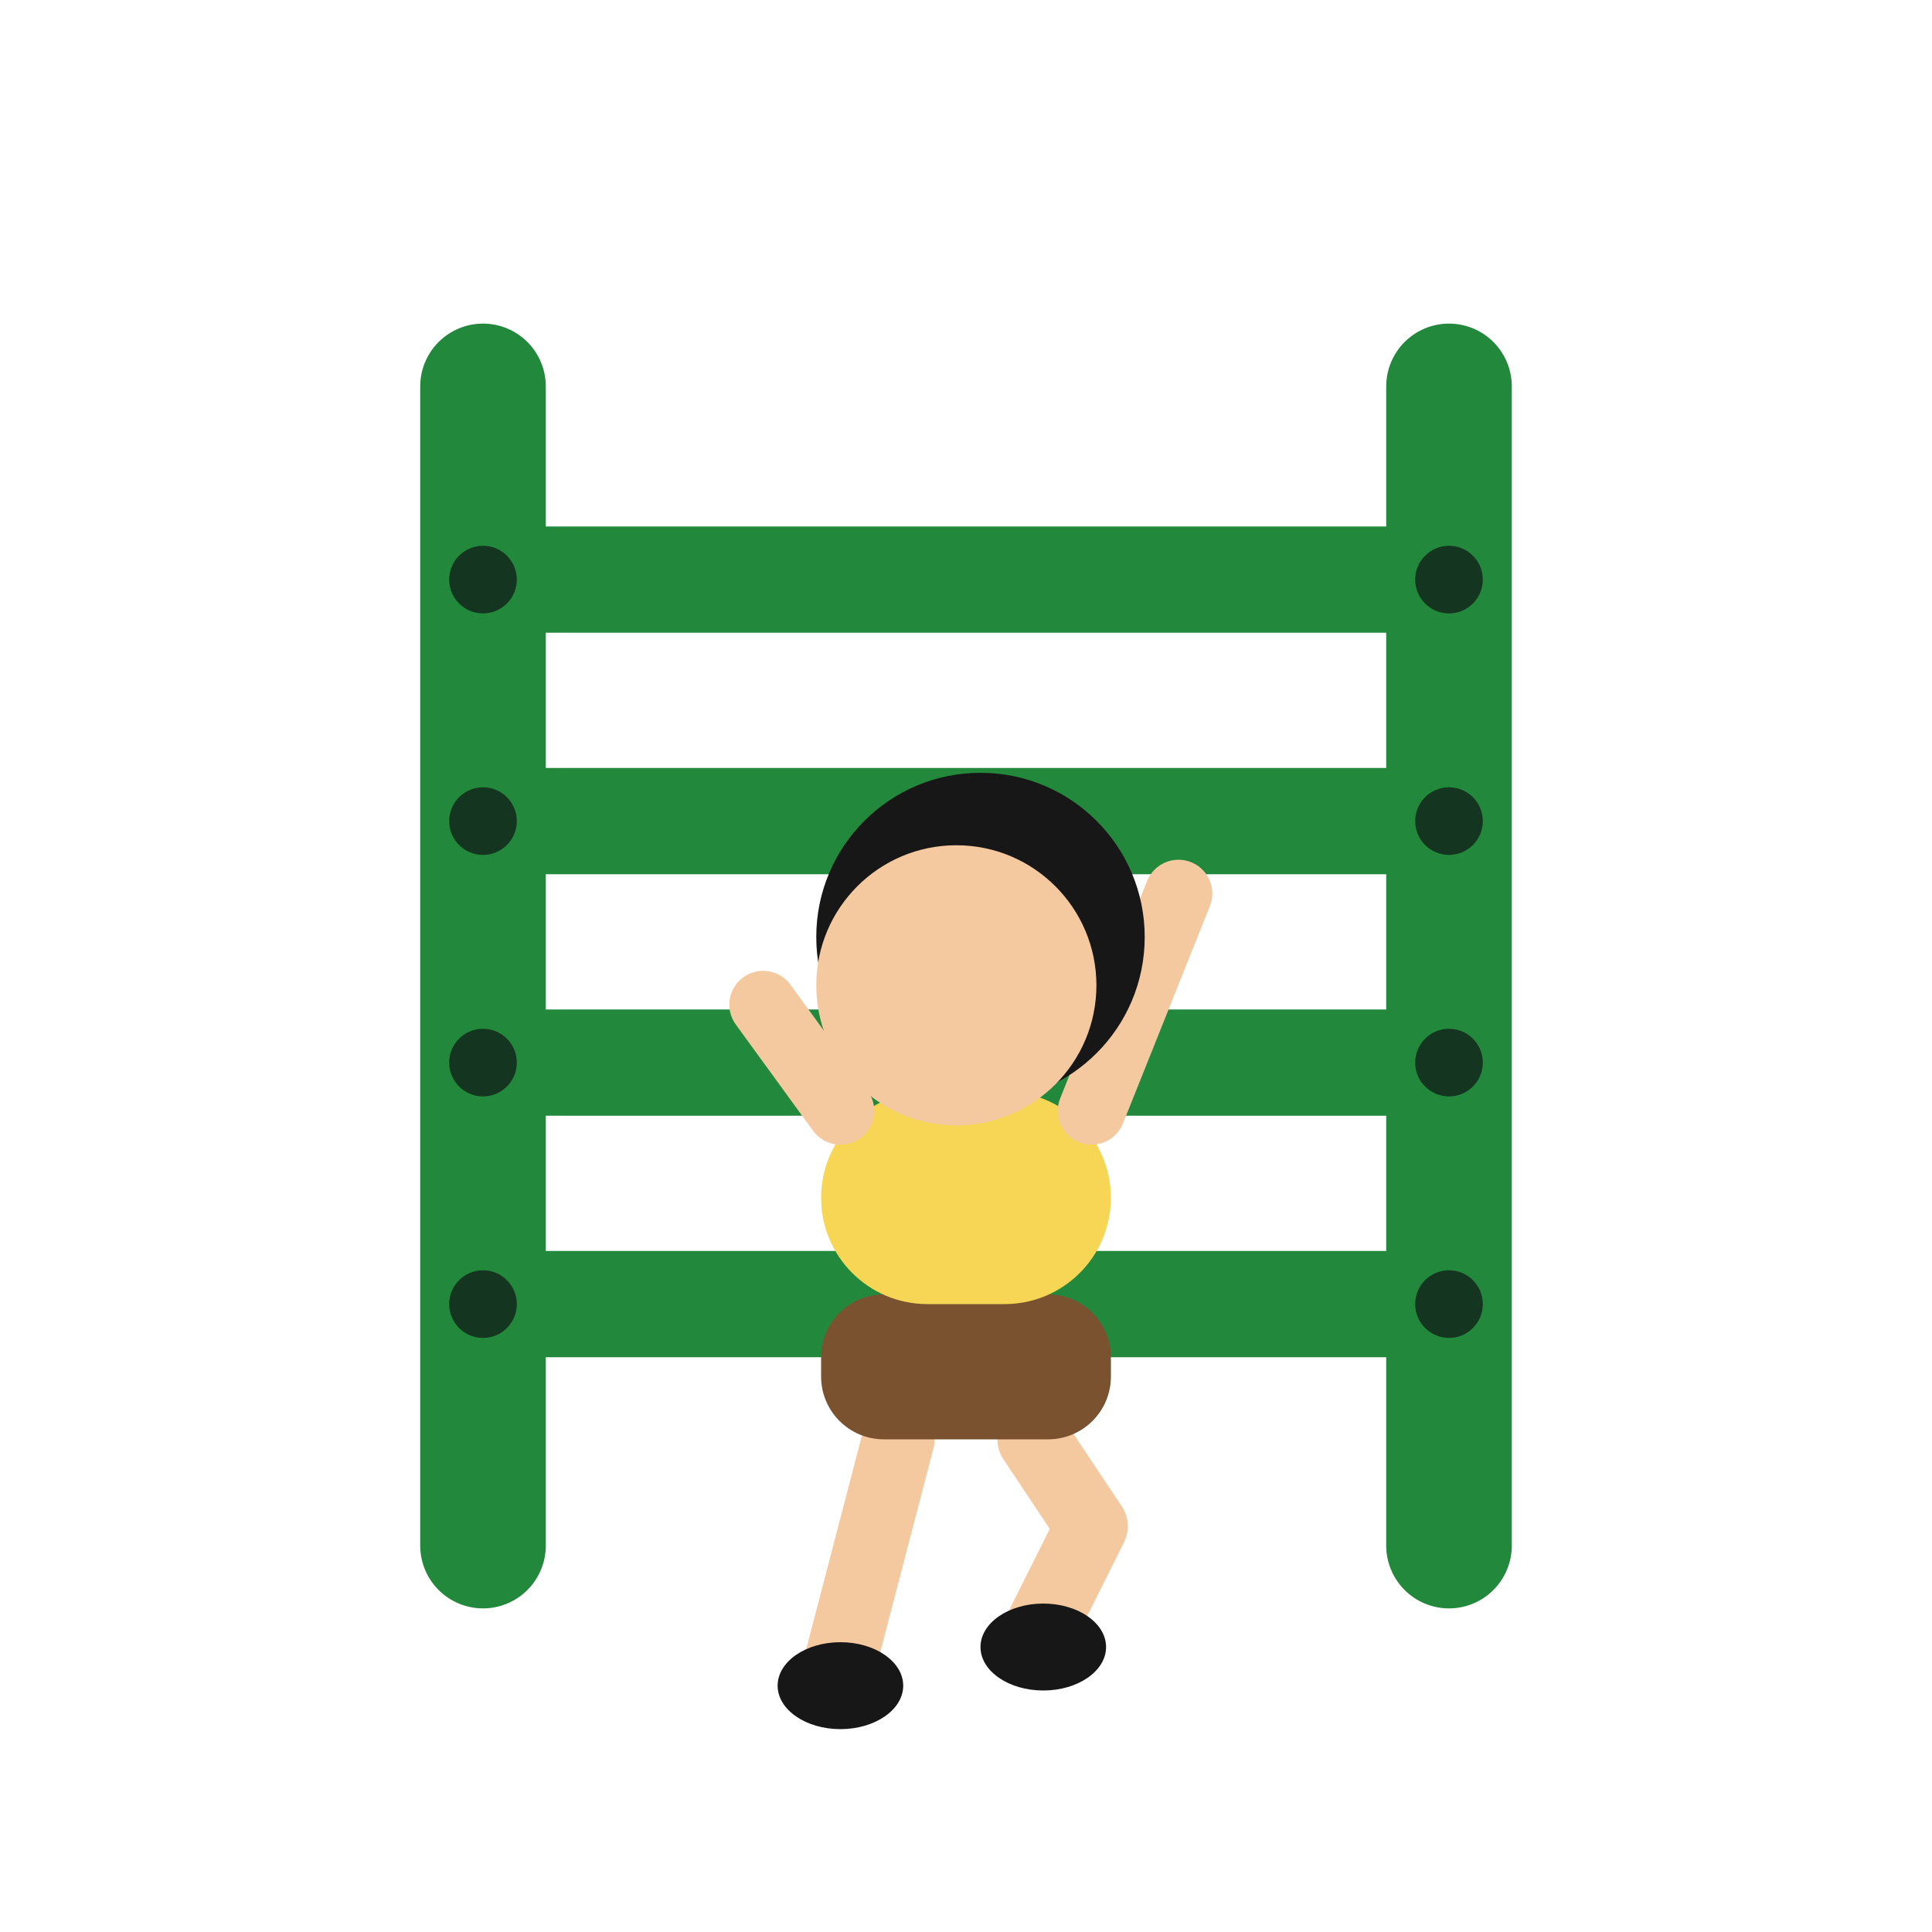
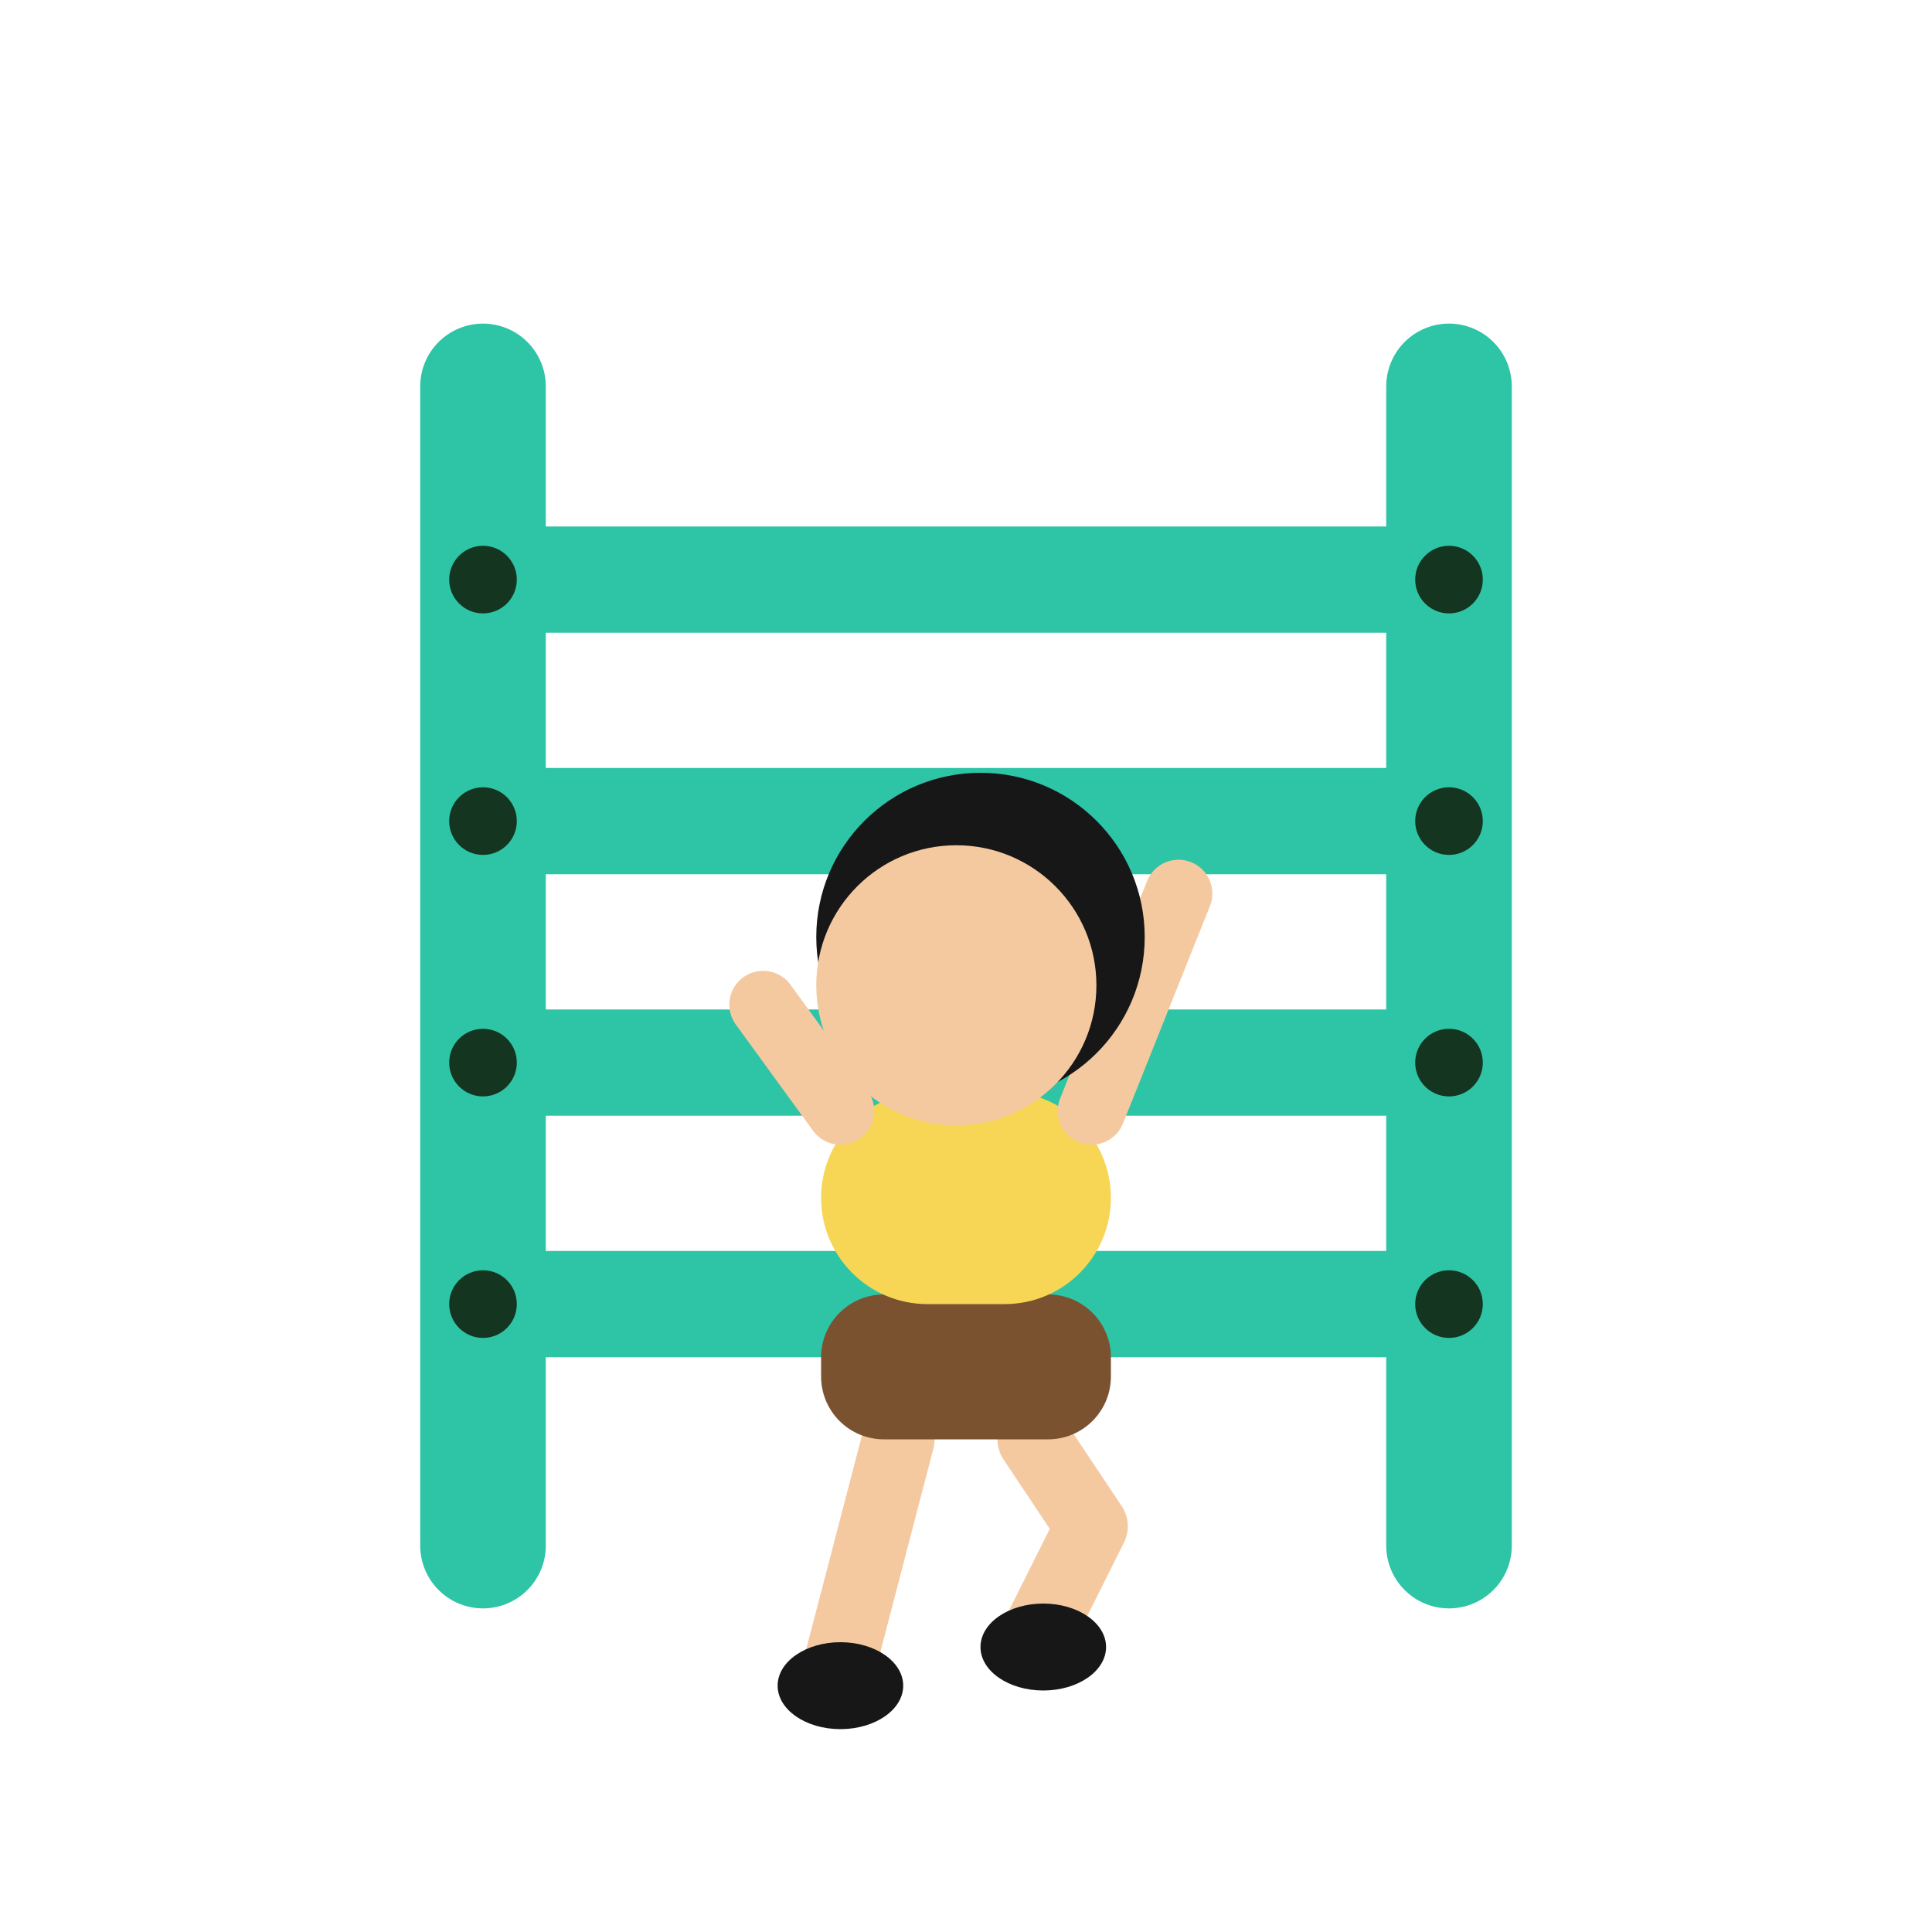
<svg xmlns="http://www.w3.org/2000/svg" class="ladder-logo" viewBox="0 0 40 40" role="img" aria-label="DSA Tracker logo">
  <style>
    .ladder-logo__child {
      transform-box: fill-box;
      transform-origin: center;
      animation: ladder-logo-climb 3s ease-in-out infinite alternate;
    }
    @keyframes ladder-logo-climb {
      0%   { transform: translateY(0) rotate(0deg); }
      20%  { transform: translateY(-4px) rotate(-3deg); }
      40%  { transform: translateY(-9px) rotate(2deg); }
      60%  { transform: translateY(-14px) rotate(-2deg); }
      80%  { transform: translateY(-17px) rotate(3deg); }
      100% { transform: translateY(-19px) rotate(0deg); }
    }
    @media (prefers-reduced-motion: reduce) {
      .ladder-logo__child {
        animation: none;
      }
    }
  </style>
-   <line x1="10" y1="8" x2="10" y2="32" stroke="#22883b" stroke-width="2.6" stroke-linecap="round" />
-   <line x1="30" y1="8" x2="30" y2="32" stroke="#22883b" stroke-width="2.6" stroke-linecap="round" />
-   <line x1="10" y1="12" x2="30" y2="12" stroke="#22883b" stroke-width="2.2" stroke-linecap="round" />
-   <line x1="10" y1="17" x2="30" y2="17" stroke="#22883b" stroke-width="2.2" stroke-linecap="round" />
-   <line x1="10" y1="22" x2="30" y2="22" stroke="#22883b" stroke-width="2.2" stroke-linecap="round" />
-   <line x1="10" y1="27" x2="30" y2="27" stroke="#22883b" stroke-width="2.2" stroke-linecap="round" />
+   <line x1="10" y1="8" x2="10" y2="32" stroke="#2ec4a6" stroke-width="2.6" stroke-linecap="round" />
+   <line x1="30" y1="8" x2="30" y2="32" stroke="#2ec4a6" stroke-width="2.6" stroke-linecap="round" />
+   <line x1="10" y1="12" x2="30" y2="12" stroke="#2ec4a6" stroke-width="2.2" stroke-linecap="round" />
+   <line x1="10" y1="17" x2="30" y2="17" stroke="#2ec4a6" stroke-width="2.2" stroke-linecap="round" />
+   <line x1="10" y1="22" x2="30" y2="22" stroke="#2ec4a6" stroke-width="2.2" stroke-linecap="round" />
+   <line x1="10" y1="27" x2="30" y2="27" stroke="#2ec4a6" stroke-width="2.2" stroke-linecap="round" />
  <circle cx="10" cy="12" r="0.7" fill="#14351f" />
  <circle cx="30" cy="12" r="0.7" fill="#14351f" />
  <circle cx="10" cy="17" r="0.7" fill="#14351f" />
  <circle cx="30" cy="17" r="0.7" fill="#14351f" />
  <circle cx="10" cy="22" r="0.7" fill="#14351f" />
  <circle cx="30" cy="22" r="0.7" fill="#14351f" />
  <circle cx="10" cy="27" r="0.7" fill="#14351f" />
  <circle cx="30" cy="27" r="0.7" fill="#14351f" />
  <g transform="translate(20,29)">
    <g class="ladder-logo__child">
      <path d="M -1.4,0.8 L -2.6,5.4" stroke="#f4c9a0" stroke-width="1.5" stroke-linecap="round" fill="none" />
      <ellipse cx="-2.6" cy="5.9" rx="1.3" ry="0.9" fill="#171717" />
      <path d="M 1.4,0.8 L 2.6,2.6 L 1.6,4.6" stroke="#f4c9a0" stroke-width="1.5" stroke-linecap="round" stroke-linejoin="round" fill="none" />
      <ellipse cx="1.6" cy="5.1" rx="1.3" ry="0.9" fill="#171717" />
      <rect x="-3" y="-2.2" width="6" height="3" rx="1.3" fill="#7a5230" />
      <rect x="-3" y="-6.4" width="6" height="4.4" rx="2.2" fill="#f6d654" />
      <path d="M -2.6,-6 L -4.2,-8.2" stroke="#f4c9a0" stroke-width="1.4" stroke-linecap="round" />
      <path d="M 2.6,-6 L 4.4,-10.5" stroke="#f4c9a0" stroke-width="1.4" stroke-linecap="round" />
      <circle cx="0.3" cy="-9.6" r="3.4" fill="#171717" />
      <circle cx="-0.2" cy="-8.6" r="2.9" fill="#f4c9a0" />
    </g>
  </g>
</svg>
